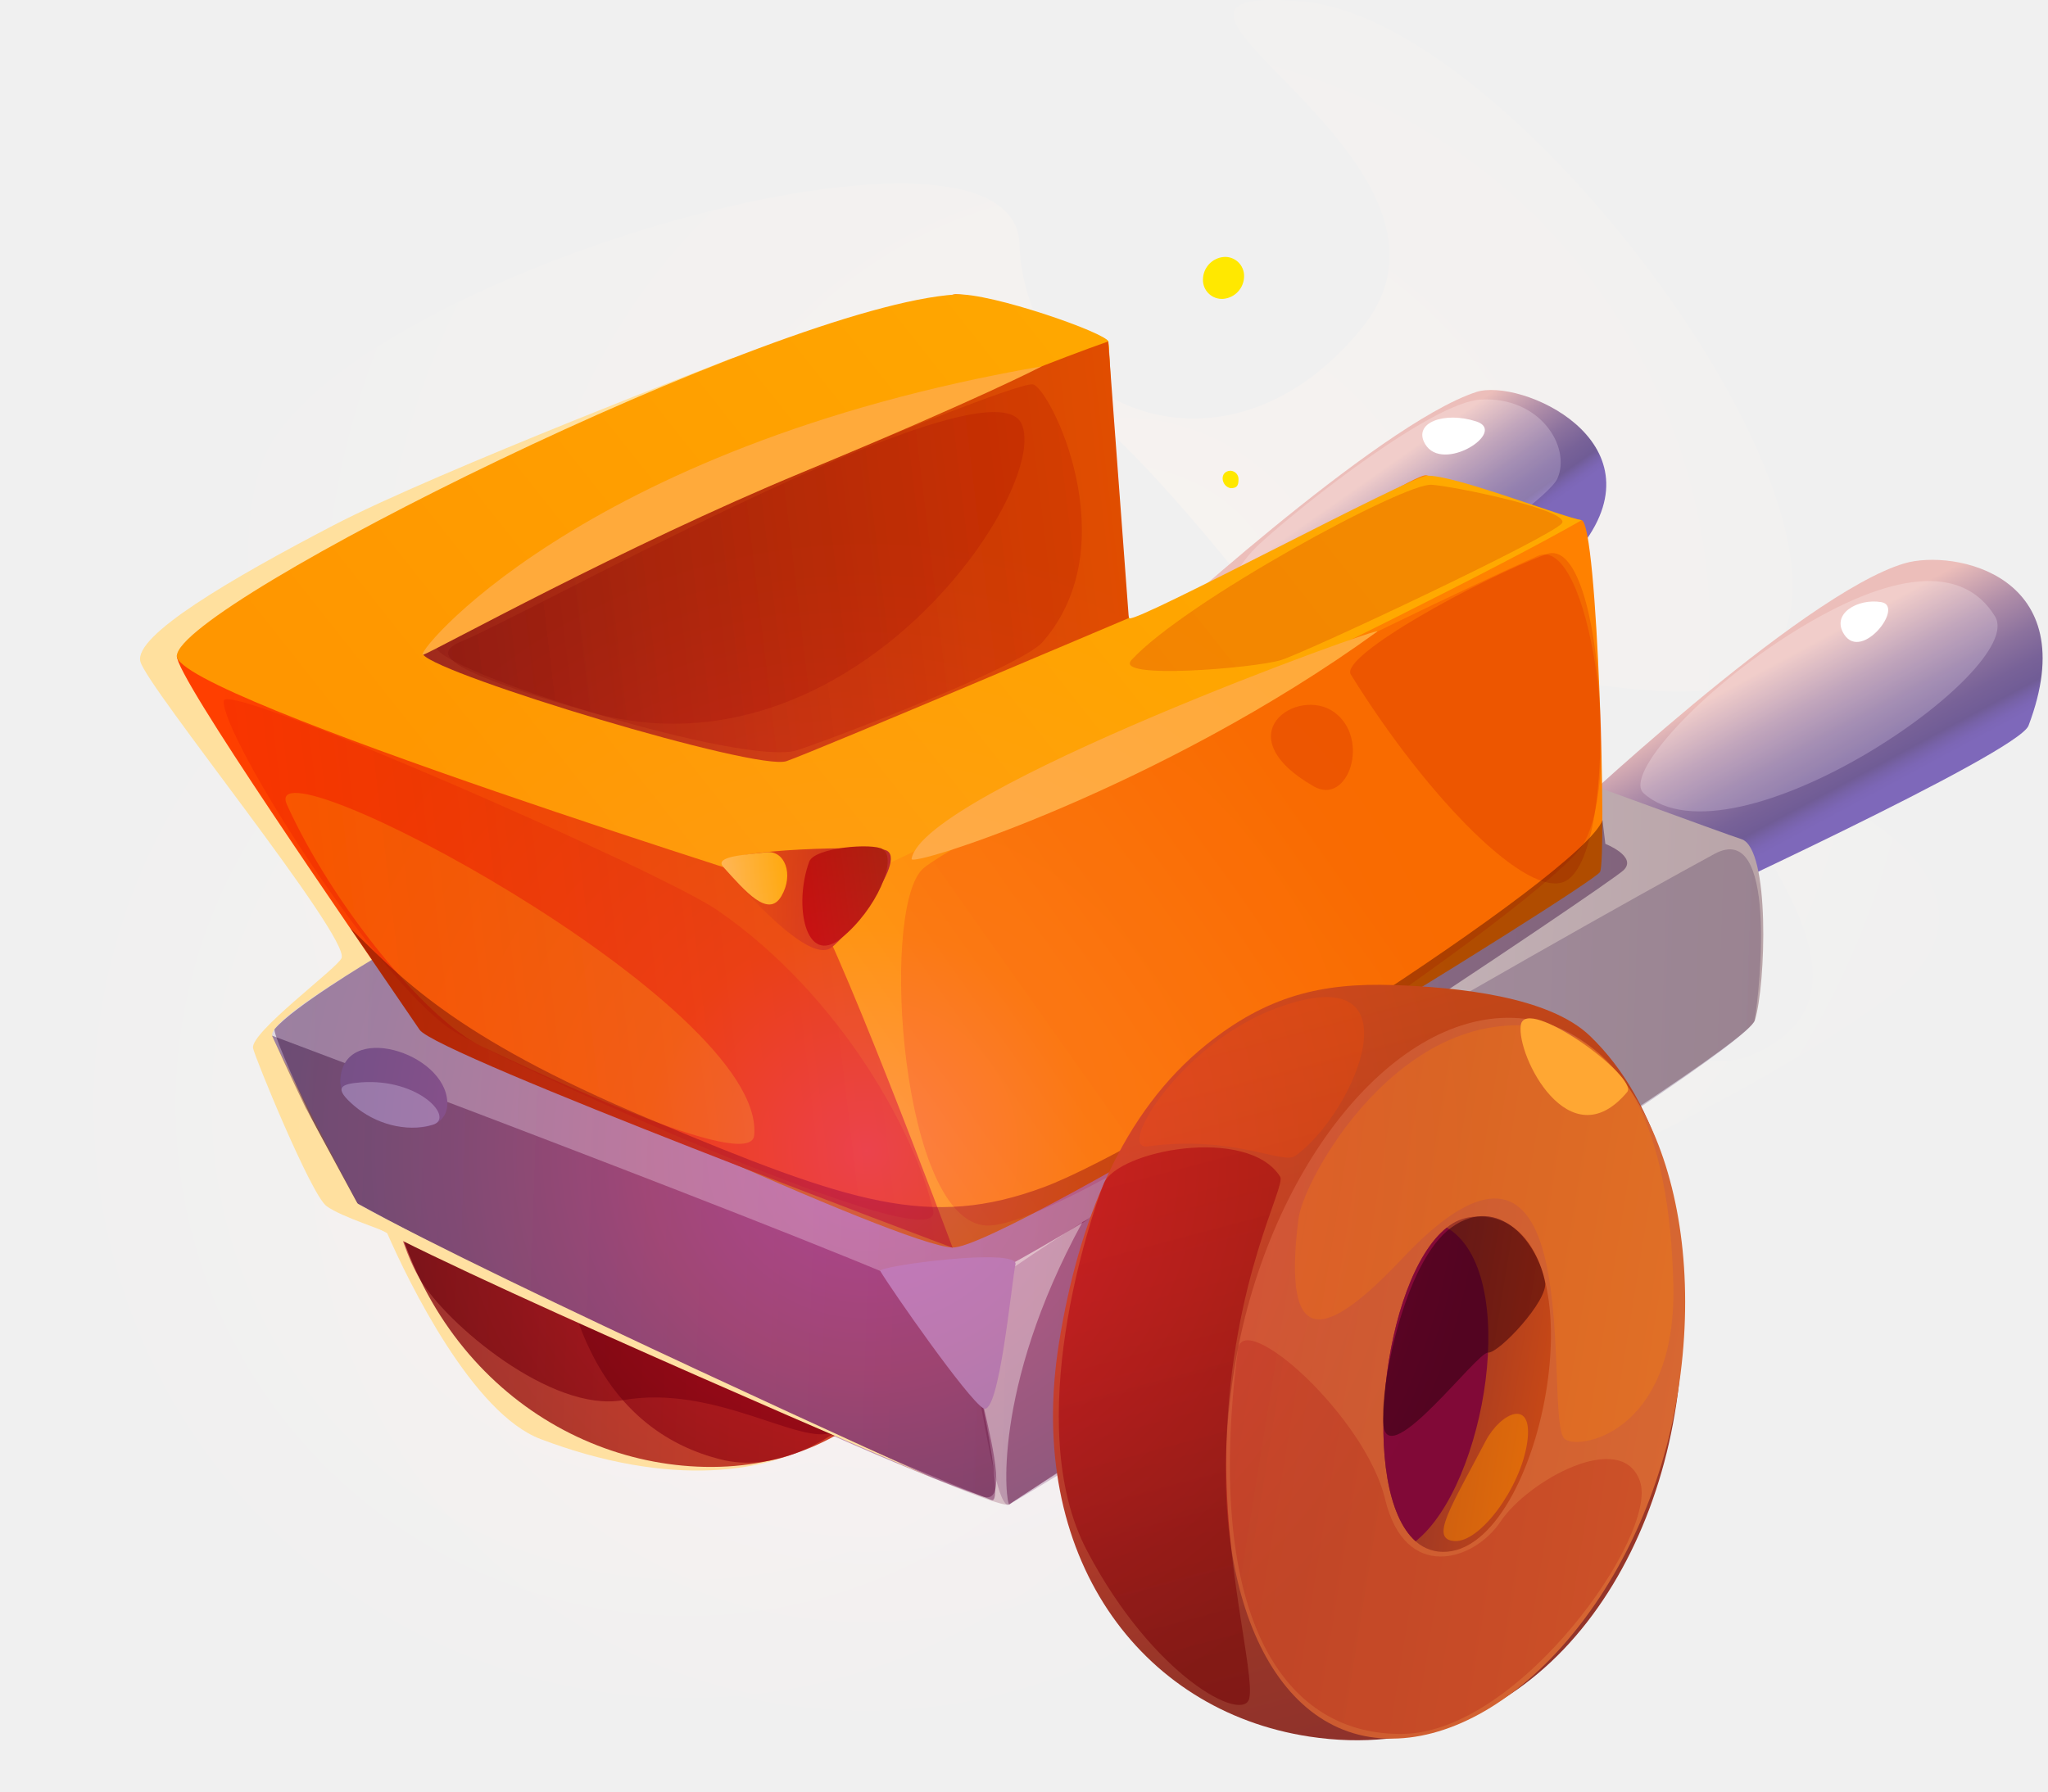
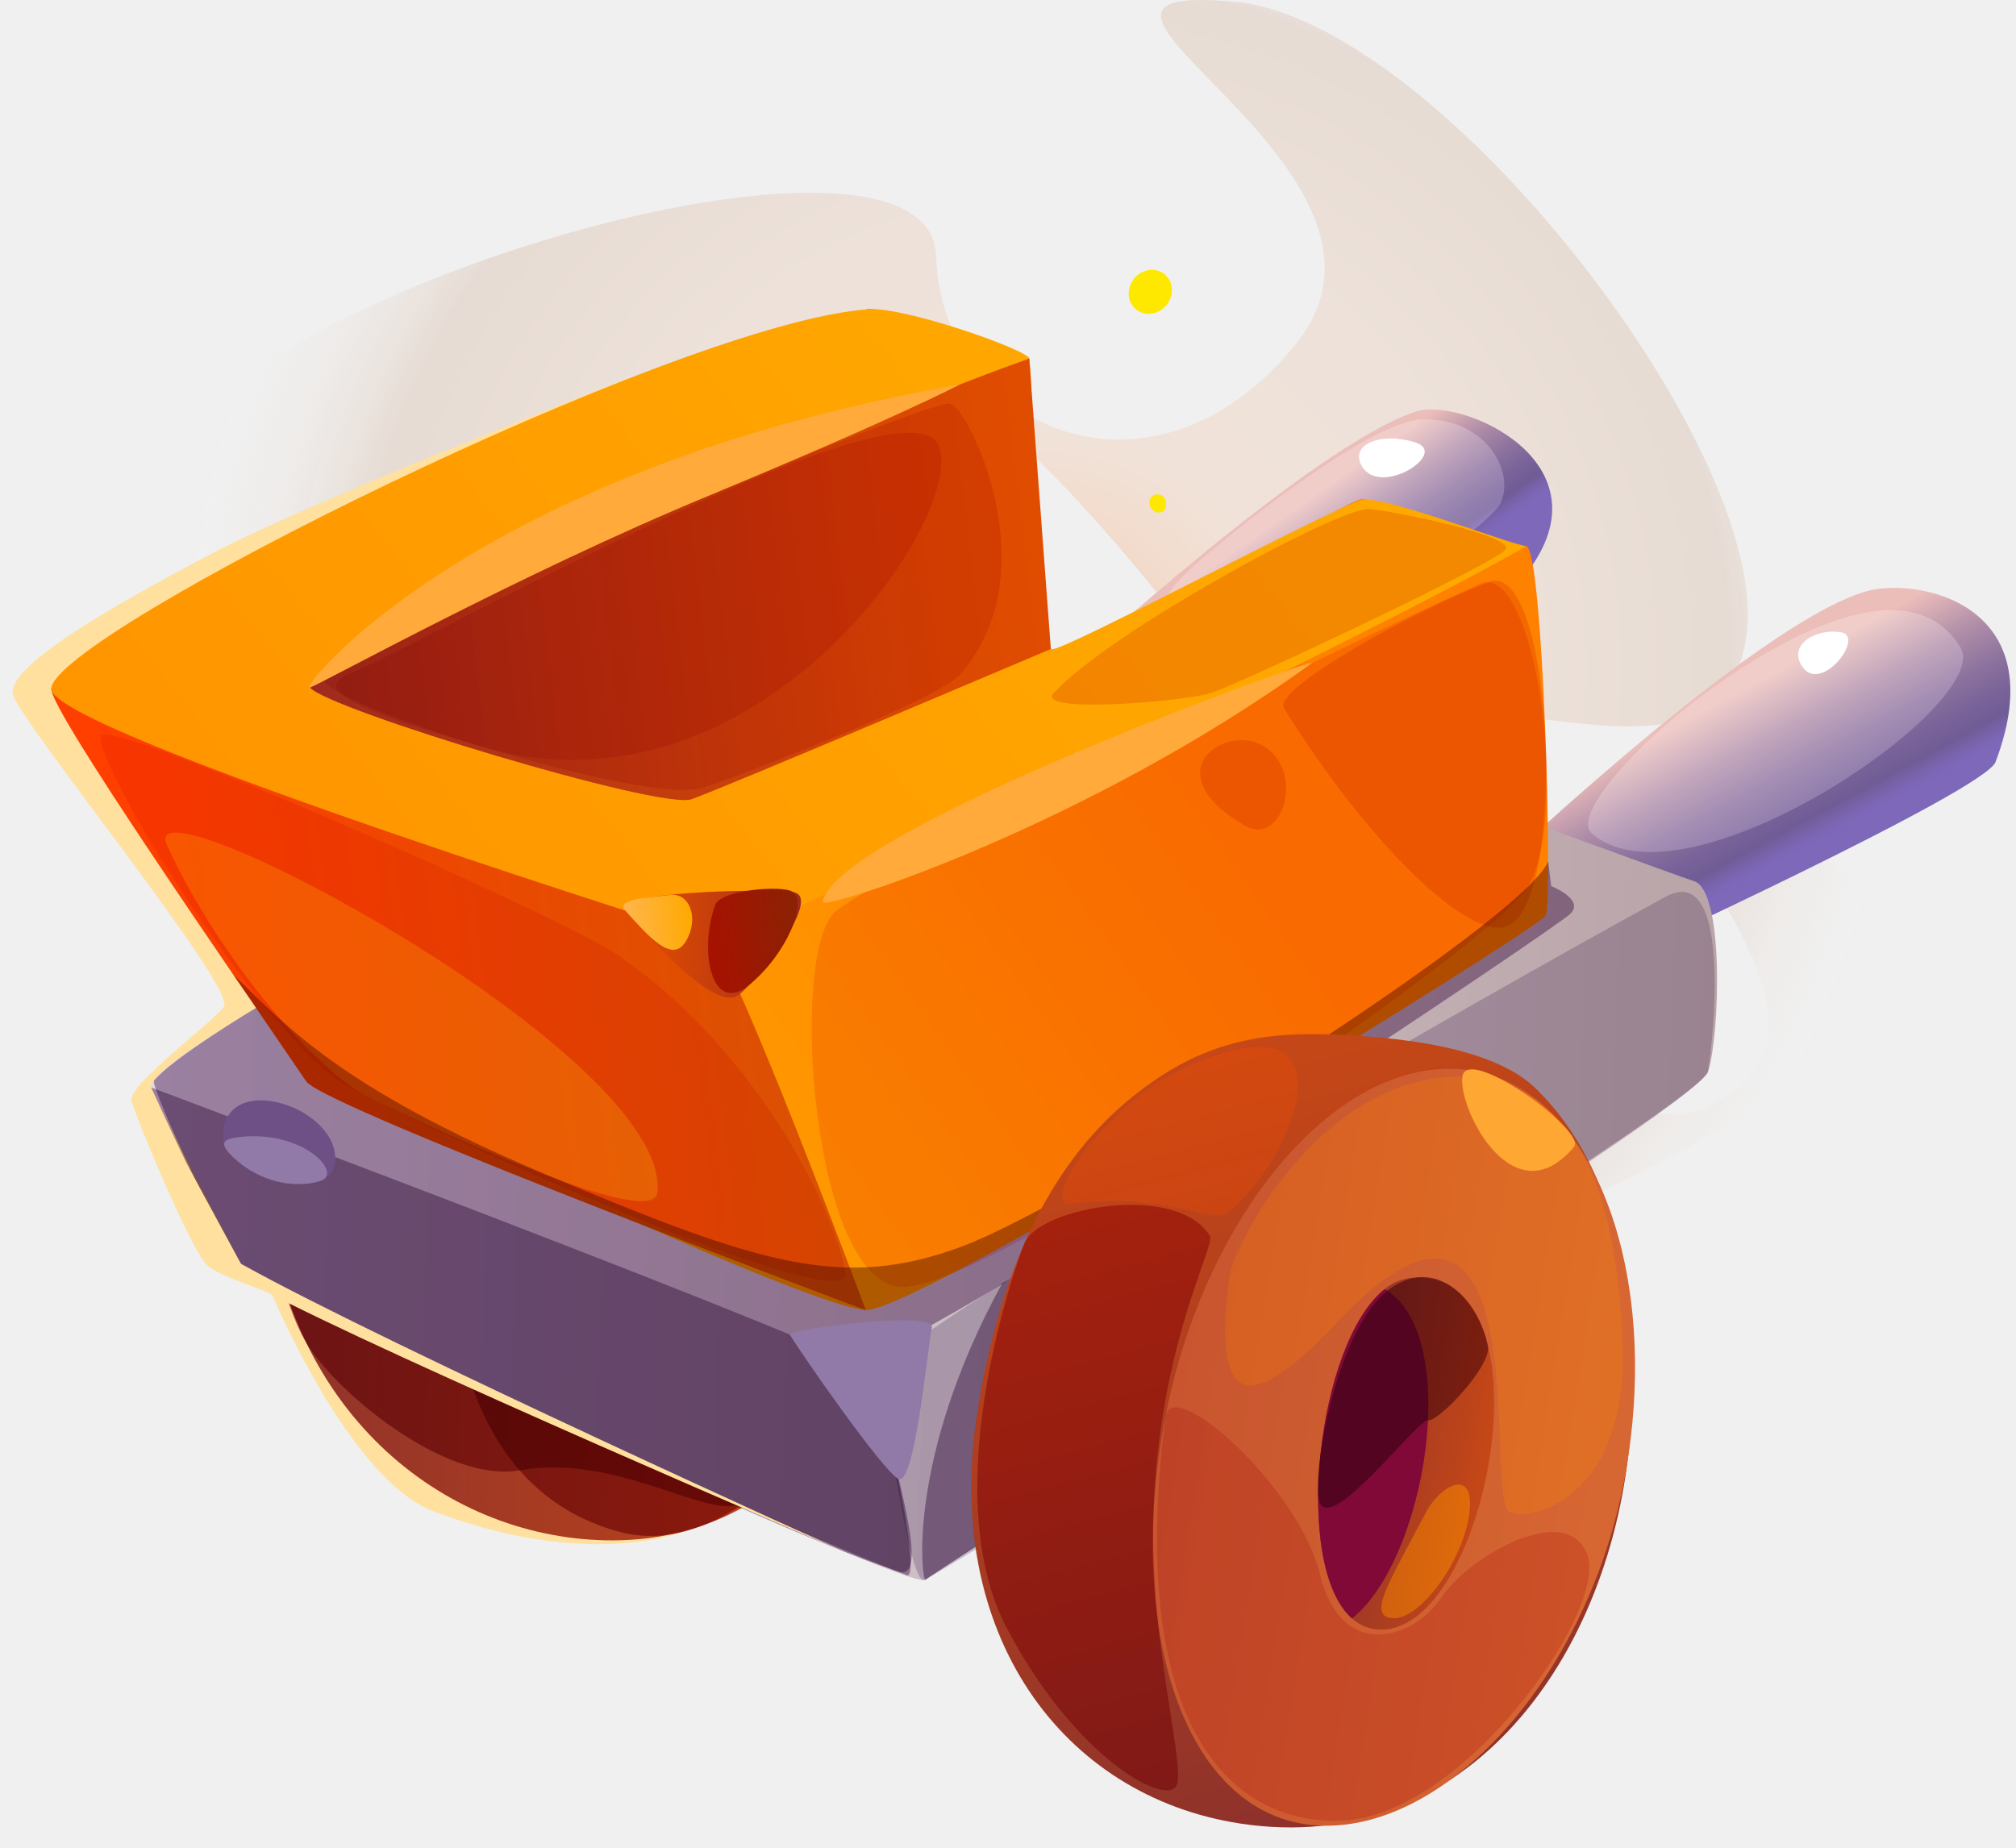
- <svg xmlns="http://www.w3.org/2000/svg" width="64" height="56" viewBox="0 0 64 56" fill="none">
-   <g clip-path="url(#clip0_24_39325)">
-     <path style="mix-blend-mode:screen" opacity="0.5" d="M8.154 14.536C6.179 20.297 12.104 34.94 10.623 36.263C9.141 37.585 6.179 35.605 6.179 35.605C6.179 35.605 8.963 40.628 11.61 40.873C37.288 43.231 18.195 -8.557 39.931 19.529C42.16 22.411 20.563 33.355 28.299 38.623C36.036 43.891 53.257 35.441 59.023 31.161C64.79 26.881 52.763 22.426 54.251 25.071C55.74 27.717 58.53 31.325 54.745 32.972C50.961 34.619 39.931 25.565 43.388 22.276C46.844 18.987 54.964 24.526 55.952 19.094C56.94 13.662 46.81 0.597 40.744 0.052C33.514 -0.597 46.835 4.991 42.555 10.257C38.275 15.523 32.022 12.726 31.859 7.623C31.697 2.519 10.129 8.776 8.154 14.536Z" fill="url(#paint0_radial_24_39325)" />
-     <path style="mix-blend-mode:screen" opacity="0.5" d="M36.643 49.712C45.025 41.33 45.025 27.739 36.643 19.356C28.26 10.974 14.669 10.974 6.287 19.356C-2.096 27.739 -2.096 41.33 6.287 49.712C14.669 58.095 28.26 58.095 36.643 49.712Z" fill="url(#paint1_radial_24_39325)" />
-     <path d="M22.912 11.179C22.912 11.179 13.657 14.73 10.416 16.422C7.175 18.113 4.177 19.869 4.387 20.679C4.597 21.488 10.949 29.294 10.673 29.948C10.535 30.271 7.82 32.266 7.908 32.76C7.952 33.022 9.721 37.345 10.204 37.699C10.687 38.054 12.06 38.455 12.099 38.544C12.78 40.102 14.773 44.181 16.898 44.983C20.862 46.483 24.117 46.149 26.062 44.766C28.007 43.382 31.004 25.636 31.004 25.636L22.912 11.179Z" fill="#FFE09E" />
-     <path d="M59.514 17.609C61.045 17.156 65.181 17.955 63.391 22.682C63.063 23.547 52.025 28.615 52.025 28.615L48.718 25.718C48.718 25.718 56.276 18.564 59.514 17.609Z" fill="url(#paint2_linear_24_39325)" />
-     <path d="M46.13 12.254C47.511 11.801 51.927 13.774 49.461 17.024C49.105 17.495 39.122 22.793 39.122 22.793L35.71 20.023C35.71 20.023 43.04 13.266 46.13 12.254Z" fill="url(#paint3_linear_24_39325)" />
-     <g style="mix-blend-mode:soft-light" opacity="0.5">
-       <path d="M51.367 24.797C54.137 27.267 63.366 20.944 62.346 19.27C61.327 17.596 59.073 17.876 56.087 19.729C53.101 21.581 50.732 24.232 51.367 24.797Z" fill="white" />
-     </g>
-     <g style="mix-blend-mode:soft-light" opacity="0.5">
-       <path d="M46.26 12.491C48.126 12.379 49.101 13.967 48.672 14.951C48.242 15.935 40.644 20.811 39.122 20.679C37.599 20.547 37.97 18.277 39.375 16.989C40.78 15.7 44.784 12.578 46.26 12.491Z" fill="white" />
-     </g>
-     <path d="M30.938 36.615C30.321 41.723 27.194 45.962 22.012 45.85C17.162 45.744 12.413 41.985 11.883 35.268C11.231 26.975 17.097 20.5 23.789 22.39C29.34 23.953 31.768 29.77 30.938 36.615Z" fill="url(#paint4_linear_24_39325)" />
-     <g style="mix-blend-mode:multiply">
-       <path d="M30.662 37.837C29.619 42.258 25.754 46.447 22.499 45.612C19.203 44.769 17.215 41.618 17.329 35.833C17.472 27.977 22.49 23.797 26.633 25.579C30.198 27.119 31.993 32.164 30.662 37.837Z" fill="#BF6377" />
-     </g>
-     <g style="mix-blend-mode:multiply">
-       <path d="M13.108 39.953C13.933 41.379 17.24 44.16 19.458 43.766C22.347 43.252 25.039 45.226 26.053 44.762C27.713 44.008 30.205 40.423 27.738 34.993C25.271 29.563 12.006 30.203 11.954 34.161C11.903 38.118 13.108 39.953 13.108 39.953Z" fill="#BF6377" />
-     </g>
-     <path d="M8.509 32.376C8.585 32.626 10.887 37.106 11.182 37.623C11.479 38.14 31.13 47.449 31.551 47.021C31.972 46.593 54.497 32.998 54.84 31.892C55.182 30.785 55.324 26.51 54.417 26.228C53.51 25.946 34.15 18.761 33.439 18.741C32.728 18.721 8.107 31.073 8.509 32.376Z" fill="url(#paint5_linear_24_39325)" />
-     <path d="M50.001 27.255C49.784 27.656 31.399 39.04 29.77 38.994C28.141 38.947 15.279 32.956 13.407 31.824C12.694 31.391 7.965 23.089 7.3 20.32C7.188 19.853 29.084 9.17 29.863 9.195C30.933 9.231 34.578 10.453 34.628 10.673C34.779 11.363 34.797 19.324 34.865 20.217C34.91 20.823 44.06 14.744 44.573 14.857C45.736 15.111 48.916 16.194 49.424 16.259C49.932 16.326 50.217 26.855 50.001 27.255Z" fill="url(#paint6_linear_24_39325)" />
-     <path d="M5.526 20.5C5.549 19.811 24.012 26.882 25.135 27.897C25.882 28.567 29.77 39.002 29.77 39.002C29.77 39.002 13.637 32.958 13.115 32.191C10.863 28.879 5.496 21.156 5.526 20.5Z" fill="url(#paint7_linear_24_39325)" />
-     <path d="M49.427 16.259C44.397 19.147 25.554 28.043 25.554 28.043C25.554 28.043 5.476 21.777 5.526 20.5C5.58 18.875 24.244 9.557 29.874 9.204C30.943 9.138 34.608 10.416 34.639 10.682C34.694 11.182 34.526 13.338 34.58 14.985C34.68 18.099 35.293 19.327 35.293 19.327C35.596 19.433 44.08 14.883 44.589 14.871C45.413 14.826 48.919 16.194 49.427 16.259Z" fill="url(#paint8_linear_24_39325)" />
-     <path d="M34.631 10.673C28.446 12.853 12.835 19.994 13.227 20.466C13.762 21.115 23.652 24.114 24.579 23.791C25.506 23.468 35.275 19.319 35.275 19.319L34.631 10.673Z" fill="url(#paint9_linear_24_39325)" />
-     <g style="mix-blend-mode:multiply" opacity="0.5">
-       <path d="M29.973 40.881C30.474 42.513 31.432 47.064 30.986 46.887C24.711 44.415 16.074 40.316 11.174 37.617C10.776 37.4 8.5 32.371 8.5 32.371C8.5 32.371 29.813 40.364 29.973 40.881Z" fill="#61306E" />
-     </g>
-     <g style="mix-blend-mode:multiply" opacity="0.3">
-       <path d="M53.579 26.69C48.789 29.284 29.743 40.138 30.025 41.051C30.606 42.942 31.072 47.29 31.542 47.021C32.653 46.401 54.654 32.915 54.831 31.892C55.007 30.868 55.545 25.625 53.579 26.69Z" fill="#6E5086" />
-     </g>
-     <path d="M22.6 27.096C24.383 29.139 25.479 29.936 25.955 29.635C26.431 29.333 28.554 26.67 27.592 26.554C26.629 26.438 22.144 26.561 22.6 27.096Z" fill="url(#paint10_linear_24_39325)" />
-     <g style="mix-blend-mode:multiply" opacity="0.2">
-       <path d="M28.808 27.187C27.497 28.549 28.171 38.206 30.833 38.307C33.494 38.409 48.481 28.102 49.479 26.385C50.766 24.16 49.657 16.666 48.053 17.377C43.837 19.253 29.704 26.253 28.808 27.187Z" fill="#E02774" />
-     </g>
-     <g style="mix-blend-mode:multiply" opacity="0.2">
-       <path d="M29.16 37.835C28.658 35.582 26.367 31.173 22.42 28.451C20.638 27.226 7.061 21.265 6.993 21.903C6.881 22.93 11.93 30.984 14.311 32.314C16.693 33.644 29.526 39.466 29.16 37.835Z" fill="#E02774" />
-     </g>
-     <g style="mix-blend-mode:soft-light" opacity="0.5">
-       <path d="M8.968 25.155C10.395 28.298 13.315 31.872 15.049 32.703C16.784 33.533 23.449 36.667 23.567 35.494C23.98 31.36 7.952 22.918 8.968 25.155Z" fill="white" />
-     </g>
-     <g style="mix-blend-mode:multiply" opacity="0.3">
-       <path d="M13.664 20.301C14.35 21.192 23.187 23.927 24.872 23.46C25.469 23.294 31.856 20.889 32.576 20.073C35.261 17.019 32.801 12.104 32.277 12.015C31.476 11.878 13.17 19.655 13.664 20.301Z" fill="#D65A6B" />
-     </g>
-     <g style="mix-blend-mode:multiply" opacity="0.3">
-       <path d="M14.796 19.884C14.033 20.24 12.391 20.54 18.44 22.255C26.64 24.572 32.879 15.222 31.918 13.236C30.957 11.25 18.477 18.122 14.796 19.884Z" fill="#D65A6B" />
-     </g>
-     <path d="M25.289 26.932C24.79 28.289 25.173 30.232 26.287 29.326C27.401 28.421 28.05 26.857 27.592 26.547C27.283 26.339 25.451 26.488 25.289 26.932Z" fill="url(#paint11_linear_24_39325)" />
-     <path d="M22.6 27.096C23.301 27.875 24.01 28.701 24.415 28.016C24.82 27.331 24.522 26.565 23.943 26.64C23.363 26.715 22.299 26.754 22.6 27.096Z" fill="url(#paint12_linear_24_39325)" />
-     <path d="M32.558 11.45C17.991 13.976 12.792 20.631 13.227 20.466C13.662 20.302 19.486 17.079 25.078 14.762C30.67 12.445 32.558 11.45 32.558 11.45Z" fill="#FFAA3B" />
-     <path d="M28.487 26.848C28.442 27.13 36.302 24.624 43.037 19.743C43.427 19.459 28.825 24.732 28.487 26.848Z" fill="#FFAA3B" />
-     <g style="mix-blend-mode:multiply" opacity="0.5">
-       <path d="M10.947 29.012C12.475 30.483 14.063 32.364 20.336 34.997C26.61 37.63 29.071 38.42 32.608 37.111C36.145 35.803 49.451 27.351 50.078 25.633L50.167 26.376C50.167 26.376 51.169 26.77 50.741 27.196C50.313 27.622 34.894 37.967 30.366 40.158C29.376 40.635 32.148 47.272 30.711 46.777C25.729 45.067 14.687 39.468 11.281 37.724C10.851 37.505 8.457 32.319 8.582 32.168C9.145 31.483 11.626 29.998 11.626 29.998L10.947 29.012Z" fill="#61306E" />
-     </g>
-     <g style="mix-blend-mode:multiply" opacity="0.5">
-       <path d="M33.828 38.197C30.95 43.457 31.439 47.081 31.542 47.021C31.645 46.96 44.021 38.767 44.021 38.767C44.021 38.767 39.842 35.596 39.535 35.599C39.229 35.603 33.828 38.197 33.828 38.197Z" fill="#61306E" />
-     </g>
-     <path d="M52.524 42.652C52.014 49.32 47.643 55.308 40.913 54.28C35.601 53.47 32.043 48.607 33.089 42.006C33.696 38.174 35.074 34.763 37.699 32.651C39.596 31.125 41.295 30.715 43.546 30.79C45.559 30.858 48.395 31.146 49.682 32.376C51.829 34.439 52.877 38.001 52.524 42.652Z" fill="url(#paint13_linear_24_39325)" />
-     <path d="M52.435 43.522C51.447 49.748 47.149 54.471 43.324 54.342C39.498 54.214 37.575 49.094 38.56 42.867C39.546 36.641 43.448 31.694 47.274 31.815C51.099 31.936 53.42 37.293 52.435 43.522Z" fill="url(#paint14_linear_24_39325)" />
-     <path d="M45.227 48.502C45.049 48.519 44.869 48.499 44.699 48.443C44.528 48.387 44.371 48.296 44.238 48.176C42.456 46.604 43.199 39.96 45.213 38.371C45.441 38.181 45.72 38.064 46.015 38.035C50.233 37.719 48.368 48.245 45.227 48.502Z" fill="url(#paint15_linear_24_39325)" />
-     <path d="M44.238 48.176C42.456 46.604 43.199 39.96 45.213 38.371C47.543 39.753 46.441 46.429 44.238 48.176Z" fill="#810937" />
-     <g style="mix-blend-mode:multiply" opacity="0.8">
-       <path d="M40.006 36.781C38.995 35.177 34.91 35.956 34.494 36.997C34.079 38.038 31.893 44.522 33.968 48.47C36.043 52.419 38.862 53.875 39.04 53.085C39.218 52.296 38.216 48.807 38.327 45.088C38.493 39.965 40.195 37.079 40.006 36.781Z" fill="#D65A6B" />
-     </g>
-     <g style="mix-blend-mode:multiply" opacity="0.8">
-       <path d="M43.234 44.566C43.4 45.965 46.165 42.249 46.5 42.279C46.835 42.309 48.394 40.646 48.283 40.077C48.064 38.871 46.844 37.302 45.359 38.366C43.874 39.43 43.101 43.438 43.234 44.566Z" fill="#8D4D81" />
-     </g>
-     <g style="mix-blend-mode:soft-light" opacity="0.5">
-       <path d="M35.865 35.831C38.553 35.475 40.086 36.41 40.475 36.132C42.361 34.778 44.429 29.856 39.924 31.497C36.901 32.601 34.867 35.968 35.865 35.831Z" fill="#FF8833" />
-     </g>
-     <g style="mix-blend-mode:multiply" opacity="0.3">
-       <path d="M38.683 42.184C37.589 50.784 40.243 54.273 43.869 54.196C47.495 54.119 51.813 47.989 51.253 46.315C50.693 44.641 47.741 46.288 46.896 47.554C46.051 48.819 43.903 49.449 43.284 46.86C42.666 44.272 38.849 40.873 38.683 42.184Z" fill="#D64A57" />
-     </g>
-     <g style="mix-blend-mode:soft-light">
-       <path d="M46.424 45.046C45.333 47.126 44.664 48.123 45.459 48.169C46.254 48.215 47.52 46.504 47.725 45.09C47.93 43.677 46.898 44.142 46.424 45.046Z" fill="#FFC733" />
-     </g>
-     <g style="mix-blend-mode:soft-light" opacity="0.5">
-       <path d="M40.575 38.106C40.053 42.311 41.466 41.833 43.832 39.325C46.197 36.817 47.597 36.958 48.205 39.04C48.812 41.122 48.524 44.547 48.875 44.956C49.226 45.367 52.394 44.864 52.292 40.177C52.191 35.491 50.821 31.763 47.017 32.064C43.213 32.366 40.716 36.956 40.575 38.106Z" fill="#FFA733" />
-     </g>
-     <path d="M47.525 32.043C47.383 32.991 49.041 36.289 50.848 34.136C51.231 33.679 47.67 31.08 47.525 32.043Z" fill="#FFA733" />
-     <path d="M27.508 39.728C27.415 39.571 31.858 38.981 31.733 39.523C31.617 40.024 31.225 44.313 30.729 44.019C30.234 43.725 27.868 40.329 27.508 39.728Z" fill="#9179A8" />
-     <g style="mix-blend-mode:multiply" opacity="0.3">
-       <path d="M42.213 21.083C44.625 24.977 47.787 28.166 48.935 27.533C50.663 26.579 50.21 16.628 48.324 17.322C46.265 18.081 41.849 20.5 42.213 21.083Z" fill="#D65A6B" />
-     </g>
-     <g style="mix-blend-mode:multiply" opacity="0.3">
-       <path d="M35.357 20.632C37.01 18.821 43.891 15.078 44.744 15.152C45.598 15.227 49.062 15.958 48.814 16.35C48.566 16.743 40.823 20.392 40.017 20.636C39.211 20.88 34.786 21.256 35.357 20.632Z" fill="#D65A6B" />
-     </g>
-     <path d="M57.636 19.839C58.191 20.673 59.523 18.948 58.793 18.821C58.064 18.695 57.198 19.181 57.636 19.839Z" fill="white" />
-     <path d="M44.532 13.874C45.076 14.816 47.124 13.496 46.137 13.174C45.149 12.851 44.144 13.204 44.532 13.874Z" fill="white" />
-     <path d="M10.635 33.776C10.592 35.024 14.046 36.008 13.978 34.444C13.91 32.881 10.696 31.909 10.635 33.776Z" fill="#6E5086" />
-     <path d="M11.29 33.831C13.099 33.701 14.222 34.949 13.525 35.156C12.673 35.407 11.716 35.118 11.068 34.562C10.421 34.006 10.617 33.881 11.29 33.831Z" fill="#9179A8" />
-     <g style="mix-blend-mode:multiply" opacity="0.3">
-       <path d="M41.053 24.579C42.131 25.2 42.835 23.091 41.696 22.262C40.557 21.433 38.248 22.966 41.053 24.579Z" fill="#D65A6B" />
-     </g>
-     <path d="M11.174 37.623C15.63 40.092 29.169 46.206 29.169 46.206C29.169 46.206 15.443 40.35 11.657 38.309C10.375 37.614 9.559 34.642 9.559 34.642L11.174 37.623Z" fill="#FFE09E" />
-     <path style="mix-blend-mode:screen" opacity="0.5" d="M40.64 49.543C48.133 42.05 48.133 29.902 40.64 22.409C33.147 14.916 20.999 14.916 13.506 22.409C6.013 29.902 6.013 42.05 13.506 49.543C20.999 57.036 33.147 57.036 40.64 49.543Z" fill="url(#paint16_radial_24_39325)" />
-     <path d="M38.878 8.628C38.879 8.806 38.813 8.977 38.694 9.109C38.575 9.241 38.411 9.324 38.234 9.341C38.151 9.348 38.068 9.338 37.989 9.31C37.91 9.283 37.838 9.239 37.778 9.182C37.717 9.124 37.669 9.055 37.637 8.978C37.605 8.901 37.59 8.818 37.592 8.735C37.594 8.559 37.661 8.391 37.779 8.261C37.897 8.132 38.059 8.05 38.234 8.033C38.316 8.025 38.399 8.035 38.477 8.062C38.556 8.089 38.627 8.132 38.688 8.188C38.748 8.244 38.797 8.312 38.829 8.388C38.862 8.464 38.879 8.545 38.878 8.628Z" fill="#FFE800" />
-     <path d="M38.703 14.994C38.703 15.199 38.635 15.259 38.455 15.259C38.152 15.199 38.099 14.725 38.455 14.714C38.49 14.716 38.524 14.725 38.555 14.74C38.587 14.755 38.615 14.776 38.638 14.802C38.661 14.828 38.678 14.858 38.69 14.891C38.701 14.924 38.705 14.959 38.703 14.994Z" fill="#FFE800" />
+ <svg xmlns="http://www.w3.org/2000/svg" width="60" height="55" viewBox="0 0 60 55" fill="none">
+   <g opacity="0.5">
+     <path d="M4.154 14.536C2.179 20.297 8.104 34.94 6.623 36.263C5.141 37.585 2.179 35.605 2.179 35.605C2.179 35.605 4.963 40.628 7.61 40.872C33.288 43.231 14.195 -8.557 35.931 19.529C38.16 22.411 16.563 33.355 24.299 38.623C32.036 43.89 49.257 35.441 55.023 31.16C60.79 26.88 48.763 22.426 50.251 25.071C51.74 27.716 54.53 31.325 50.745 32.972C46.961 34.619 35.931 25.565 39.388 22.276C42.844 18.987 50.964 24.526 51.952 19.094C52.94 13.662 42.81 0.597 36.744 0.052C29.514 -0.597 42.836 4.991 38.555 10.257C34.275 15.523 28.022 12.726 27.86 7.622C27.697 2.519 6.129 8.776 4.154 14.536Z" fill="url(#paint0_radial_245_57918)" fill-opacity="0.5" style="mix-blend-mode:screen" />
  </g>
+   <path d="M18.912 11.179C18.912 11.179 9.657 14.73 6.416 16.422C3.175 18.113 0.177 19.869 0.387 20.679C0.598 21.488 6.949 29.294 6.673 29.948C6.535 30.271 3.821 32.266 3.908 32.76C3.952 33.022 5.721 37.345 6.204 37.699C6.687 38.054 8.06 38.455 8.099 38.544C8.78 40.102 10.773 44.181 12.898 44.983C16.862 46.483 20.117 46.149 22.062 44.766C24.007 43.382 27.004 25.636 27.004 25.636L18.912 11.179Z" fill="#FFE09E" />
+   <path d="M55.514 17.609C57.045 17.156 61.181 17.955 59.391 22.682C59.063 23.547 48.025 28.615 48.025 28.615L44.718 25.718C44.718 25.718 52.276 18.564 55.514 17.609Z" fill="url(#paint1_linear_245_57918)" />
+   <path d="M42.13 12.254C43.511 11.801 47.927 13.774 45.461 17.024C45.105 17.495 35.122 22.793 35.122 22.793L31.71 20.023C31.71 20.023 39.04 13.266 42.13 12.254Z" fill="url(#paint2_linear_245_57918)" />
+   <g style="mix-blend-mode:soft-light" opacity="0.5">
+     <path d="M47.367 24.796C50.137 27.267 59.366 20.944 58.346 19.27C57.327 17.596 55.073 17.876 52.087 19.728C49.102 21.581 46.732 24.231 47.367 24.796Z" fill="white" />
+   </g>
+   <g style="mix-blend-mode:soft-light" opacity="0.5">
+     <path d="M42.26 12.491C44.126 12.379 45.101 13.967 44.672 14.951C44.242 15.935 36.645 20.811 35.122 20.679C33.6 20.547 33.971 18.277 35.375 16.989C36.78 15.7 40.784 12.578 42.26 12.491Z" fill="white" />
+   </g>
+   <path d="M26.938 36.615C26.321 41.723 23.194 45.962 18.012 45.849C13.162 45.744 8.413 41.985 7.883 35.268C7.231 26.975 13.097 20.5 19.79 22.39C25.341 23.953 27.769 29.77 26.938 36.615Z" fill="url(#paint3_linear_245_57918)" />
+   <g style="mix-blend-mode:multiply">
+     <path d="M26.662 37.837C25.619 42.258 21.754 46.447 18.499 45.612C15.203 44.769 13.215 41.617 13.329 35.833C13.472 27.977 18.49 23.796 22.633 25.579C26.198 27.119 27.993 32.164 26.662 37.837Z" fill="#BF6377" />
+   </g>
+   <g style="mix-blend-mode:multiply">
+     <path d="M9.108 39.953C9.933 41.379 13.24 44.16 15.458 43.766C18.347 43.252 21.039 45.226 22.053 44.762C23.713 44.008 26.205 40.423 23.738 34.993C21.271 29.563 8.006 30.203 7.955 34.161C7.903 38.118 9.108 39.953 9.108 39.953Z" fill="#BF6377" />
+   </g>
+   <path d="M4.509 32.376C4.585 32.626 6.887 37.106 7.183 37.623C7.479 38.139 27.131 47.449 27.551 47.021C27.972 46.593 50.497 32.998 50.84 31.891C51.182 30.784 51.325 26.509 50.417 26.228C49.51 25.946 30.15 18.76 29.439 18.741C28.728 18.721 4.108 31.073 4.509 32.376Z" fill="url(#paint4_linear_245_57918)" />
+   <path d="M46.002 27.255C45.784 27.656 27.4 39.04 25.77 38.994C24.141 38.947 11.279 32.956 9.407 31.824C8.694 31.391 3.965 23.089 3.3 20.32C3.188 19.853 25.084 9.17 25.863 9.195C26.933 9.231 30.578 10.453 30.628 10.673C30.779 11.363 30.797 19.324 30.865 20.217C30.91 20.823 40.06 14.744 40.573 14.857C41.736 15.111 44.916 16.194 45.424 16.259C45.932 16.325 46.217 26.855 46.002 27.255Z" fill="url(#paint5_linear_245_57918)" />
+   <path d="M1.526 20.5C1.549 19.811 20.012 26.882 21.135 27.897C21.882 28.567 25.77 39.002 25.77 39.002C25.77 39.002 9.637 32.958 9.115 32.191C6.863 28.879 1.496 21.156 1.526 20.5Z" fill="url(#paint6_linear_245_57918)" />
+   <path d="M45.427 16.259C40.397 19.147 21.554 28.043 21.554 28.043C21.554 28.043 1.476 21.777 1.526 20.5C1.58 18.875 20.244 9.557 25.874 9.204C26.943 9.138 30.608 10.416 30.639 10.681C30.694 11.182 30.526 13.338 30.58 14.985C30.68 18.099 31.293 19.327 31.293 19.327C31.596 19.433 40.08 14.883 40.589 14.871C41.413 14.826 44.919 16.193 45.427 16.259Z" fill="url(#paint7_linear_245_57918)" />
+   <path d="M30.631 10.673C24.446 12.853 8.835 19.994 9.227 20.466C9.762 21.115 19.652 24.114 20.579 23.791C21.506 23.468 31.275 19.318 31.275 19.318L30.631 10.673Z" fill="url(#paint8_linear_245_57918)" />
+   <g style="mix-blend-mode:multiply" opacity="0.5">
+     <path d="M25.974 40.881C26.474 42.512 27.432 47.063 26.986 46.887C20.711 44.414 12.074 40.316 7.174 37.617C6.776 37.4 4.5 32.371 4.5 32.371C4.5 32.371 25.813 40.364 25.974 40.881Z" fill="#61306E" />
+   </g>
+   <g style="mix-blend-mode:multiply" opacity="0.3">
+     <path d="M49.579 26.69C44.789 29.283 25.743 40.138 26.025 41.051C26.606 42.942 27.072 47.29 27.542 47.021C28.653 46.4 50.654 32.915 50.831 31.891C51.007 30.868 51.545 25.625 49.579 26.69Z" fill="#6E5086" />
+   </g>
+   <path d="M18.6 27.096C20.383 29.139 21.479 29.936 21.955 29.634C22.431 29.333 24.554 26.67 23.592 26.554C22.629 26.438 18.144 26.561 18.6 27.096Z" fill="url(#paint9_linear_245_57918)" />
+   <g style="mix-blend-mode:multiply" opacity="0.2">
+     <path d="M24.808 27.187C23.497 28.549 24.171 38.205 26.833 38.307C29.494 38.409 44.481 28.101 45.479 26.385C46.766 24.16 45.657 16.666 44.053 17.377C39.837 19.252 25.704 26.253 24.808 27.187Z" fill="#E02774" />
+   </g>
+   <g style="mix-blend-mode:multiply" opacity="0.2">
+     <path d="M25.16 37.835C24.658 35.582 22.367 31.173 18.42 28.451C16.638 27.226 3.061 21.265 2.993 21.903C2.881 22.93 7.929 30.984 10.311 32.314C12.693 33.644 25.526 39.466 25.16 37.835Z" fill="#E02774" />
+   </g>
+   <g style="mix-blend-mode:soft-light" opacity="0.5">
+     <path d="M4.968 25.155C6.395 28.298 9.315 31.872 11.049 32.703C12.784 33.533 19.449 36.667 19.567 35.494C19.98 31.36 3.952 22.918 4.968 25.155Z" fill="white" />
+   </g>
+   <g style="mix-blend-mode:multiply" opacity="0.3">
+     <path d="M9.664 20.301C10.35 21.192 19.187 23.927 20.872 23.46C21.469 23.294 27.856 20.889 28.576 20.073C31.261 17.019 28.801 12.104 28.277 12.015C27.476 11.878 9.17 19.655 9.664 20.301Z" fill="#D65A6B" />
+   </g>
+   <g style="mix-blend-mode:multiply" opacity="0.3">
+     <path d="M10.796 19.883C10.033 20.24 8.391 20.539 14.44 22.254C22.64 24.572 28.879 15.222 27.918 13.236C26.957 11.25 14.477 18.122 10.796 19.883Z" fill="#D65A6B" />
+   </g>
+   <path d="M21.289 26.932C20.789 28.289 21.173 30.232 22.287 29.326C23.401 28.421 24.05 26.857 23.592 26.547C23.283 26.338 21.451 26.488 21.289 26.932Z" fill="url(#paint10_linear_245_57918)" />
+   <path d="M18.601 27.096C19.301 27.875 20.011 28.701 20.415 28.016C20.82 27.331 20.522 26.565 19.943 26.64C19.363 26.715 18.299 26.754 18.601 27.096Z" fill="url(#paint11_linear_245_57918)" />
+   <path d="M28.558 11.45C13.991 13.976 8.792 20.63 9.227 20.466C9.662 20.302 15.486 17.079 21.078 14.762C26.671 12.444 28.558 11.45 28.558 11.45Z" fill="#FFAA3B" />
+   <path d="M24.487 26.848C24.442 27.13 32.302 24.624 39.037 19.743C39.427 19.459 24.826 24.732 24.487 26.848Z" fill="#FFAA3B" />
+   <g style="mix-blend-mode:multiply" opacity="0.5">
+     <path d="M6.947 29.012C8.475 30.483 10.063 32.364 16.336 34.997C22.61 37.63 25.071 38.419 28.608 37.111C32.145 35.803 45.45 27.351 46.078 25.633L46.167 26.376C46.167 26.376 47.169 26.77 46.741 27.196C46.313 27.622 30.893 37.967 26.366 40.158C25.376 40.635 28.148 47.272 26.711 46.776C21.729 45.067 10.687 39.468 7.281 37.724C6.851 37.505 4.457 32.319 4.582 32.168C5.145 31.483 7.626 29.998 7.626 29.998L6.947 29.012Z" fill="#61306E" />
+   </g>
+   <g style="mix-blend-mode:multiply" opacity="0.5">
+     <path d="M29.828 38.197C26.951 43.457 27.439 47.081 27.542 47.021C27.646 46.96 40.021 38.767 40.021 38.767C40.021 38.767 35.842 35.596 35.536 35.599C35.229 35.603 29.828 38.197 29.828 38.197Z" fill="#61306E" />
+   </g>
+   <path d="M48.524 42.651C48.014 49.32 43.643 55.308 36.913 54.28C31.601 53.47 28.043 48.607 29.09 42.006C29.696 38.173 31.074 34.763 33.699 32.651C35.596 31.125 37.295 30.715 39.547 30.79C41.559 30.857 44.395 31.146 45.682 32.376C47.829 34.439 48.877 38 48.524 42.651Z" fill="url(#paint12_linear_245_57918)" />
+   <path d="M48.435 43.521C47.447 49.748 43.149 54.47 39.324 54.342C35.498 54.214 33.575 49.094 34.56 42.867C35.546 36.64 39.448 31.694 43.274 31.815C47.099 31.936 49.42 37.293 48.435 43.521Z" fill="url(#paint13_linear_245_57918)" />
+   <path d="M41.228 48.502C41.049 48.519 40.869 48.499 40.699 48.443C40.528 48.387 40.371 48.296 40.238 48.176C38.456 46.603 39.199 39.96 41.213 38.371C41.441 38.181 41.721 38.064 42.016 38.034C46.233 37.719 44.369 48.245 41.228 48.502Z" fill="url(#paint14_linear_245_57918)" />
+   <path d="M40.238 48.176C38.456 46.604 39.199 39.96 41.213 38.371C43.543 39.753 42.442 46.429 40.238 48.176Z" fill="#810937" />
+   <g style="mix-blend-mode:multiply" opacity="0.8">
+     <path d="M36.006 36.781C34.995 35.177 30.91 35.956 30.494 36.997C30.079 38.038 27.893 44.521 29.968 48.47C32.043 52.419 34.862 53.875 35.04 53.085C35.218 52.296 34.216 48.807 34.327 45.088C34.493 39.965 36.195 37.079 36.006 36.781Z" fill="#D65A6B" />
+   </g>
+   <g style="mix-blend-mode:multiply" opacity="0.8">
+     <path d="M39.235 44.566C39.4 45.965 42.165 42.248 42.5 42.279C42.836 42.309 44.394 40.646 44.283 40.077C44.064 38.87 42.844 37.302 41.359 38.366C39.875 39.43 39.101 43.438 39.235 44.566Z" fill="#8D4D81" />
+   </g>
+   <g style="mix-blend-mode:soft-light" opacity="0.5">
+     <path d="M31.865 35.831C34.553 35.474 36.086 36.41 36.475 36.132C38.361 34.778 40.429 29.856 35.924 31.497C32.901 32.601 30.867 35.968 31.865 35.831Z" fill="#FF8833" />
+   </g>
+   <g style="mix-blend-mode:multiply" opacity="0.3">
+     <path d="M34.683 42.184C33.589 50.784 36.243 54.273 39.869 54.196C43.495 54.119 47.813 47.989 47.253 46.315C46.693 44.641 43.741 46.288 42.896 47.554C42.051 48.819 39.903 49.449 39.284 46.86C38.666 44.272 34.849 40.872 34.683 42.184Z" fill="#D64A57" />
+   </g>
+   <g style="mix-blend-mode:soft-light">
+     <path d="M42.424 45.045C41.333 47.126 40.664 48.122 41.459 48.169C42.254 48.215 43.52 46.504 43.725 45.09C43.93 43.676 42.898 44.142 42.424 45.045Z" fill="#FFC733" />
+   </g>
+   <g style="mix-blend-mode:soft-light" opacity="0.5">
+     <path d="M36.575 38.106C36.053 42.311 37.466 41.833 39.832 39.325C42.197 36.817 43.597 36.958 44.205 39.04C44.812 41.122 44.524 44.547 44.875 44.956C45.226 45.367 48.394 44.864 48.292 40.177C48.191 35.491 46.821 31.763 43.017 32.064C39.213 32.366 36.716 36.956 36.575 38.106Z" fill="#FFA733" />
+   </g>
+   <path d="M43.525 32.043C43.383 32.991 45.041 36.289 46.848 34.136C47.231 33.679 43.67 31.08 43.525 32.043Z" fill="#FFA733" />
+   <path d="M23.508 39.728C23.415 39.571 27.858 38.981 27.733 39.523C27.617 40.024 27.225 44.313 26.729 44.019C26.234 43.725 23.868 40.329 23.508 39.728Z" fill="#9179A8" />
+   <g style="mix-blend-mode:multiply" opacity="0.3">
+     <path d="M38.213 21.083C40.625 24.977 43.787 28.166 44.935 27.533C46.663 26.579 46.21 16.628 44.324 17.322C42.265 18.081 37.849 20.5 38.213 21.083Z" fill="#D65A6B" />
+   </g>
+   <g style="mix-blend-mode:multiply" opacity="0.3">
+     <path d="M31.357 20.632C33.01 18.821 39.891 15.078 40.744 15.152C41.598 15.227 45.062 15.958 44.814 16.35C44.566 16.743 36.823 20.392 36.017 20.636C35.211 20.88 30.787 21.256 31.357 20.632Z" fill="#D65A6B" />
+   </g>
+   <path d="M53.637 19.839C54.191 20.673 55.523 18.948 54.794 18.821C54.065 18.695 53.198 19.181 53.637 19.839Z" fill="white" />
+   <path d="M40.532 13.874C41.076 14.816 43.124 13.496 42.137 13.174C41.149 12.851 40.144 13.204 40.532 13.874Z" fill="white" />
+   <path d="M6.635 33.776C6.593 35.023 10.046 36.008 9.978 34.444C9.91 32.881 6.696 31.909 6.635 33.776Z" fill="#6E5086" />
+   <path d="M7.29 33.831C9.099 33.701 10.222 34.949 9.525 35.156C8.673 35.407 7.716 35.118 7.068 34.562C6.421 34.006 6.617 33.881 7.29 33.831Z" fill="#9179A8" />
+   <g style="mix-blend-mode:multiply" opacity="0.3">
+     <path d="M37.053 24.579C38.131 25.199 38.835 23.09 37.696 22.262C36.557 21.433 34.248 22.966 37.053 24.579Z" fill="#D65A6B" />
+   </g>
+   <path d="M7.174 37.623C11.63 40.092 25.169 46.206 25.169 46.206C25.169 46.206 11.443 40.35 7.657 38.309C6.375 37.614 5.559 34.642 5.559 34.642L7.174 37.623Z" fill="#FFE09E" />
+   <path d="M34.878 8.628C34.879 8.806 34.813 8.977 34.694 9.109C34.575 9.241 34.411 9.324 34.234 9.341C34.151 9.348 34.068 9.338 33.989 9.31C33.91 9.283 33.838 9.239 33.778 9.182C33.717 9.124 33.669 9.055 33.637 8.978C33.605 8.901 33.59 8.818 33.593 8.735C33.594 8.559 33.661 8.391 33.779 8.261C33.898 8.131 34.06 8.05 34.234 8.033C34.316 8.025 34.399 8.035 34.477 8.062C34.556 8.089 34.627 8.132 34.688 8.188C34.748 8.244 34.797 8.312 34.829 8.388C34.862 8.464 34.879 8.545 34.878 8.628Z" fill="#FFE800" />
+   <path d="M34.703 14.994C34.703 15.199 34.635 15.259 34.455 15.259C34.152 15.199 34.099 14.725 34.455 14.714C34.49 14.716 34.524 14.724 34.555 14.739C34.587 14.755 34.615 14.776 34.638 14.802C34.661 14.828 34.679 14.858 34.69 14.891C34.701 14.924 34.706 14.959 34.703 14.994Z" fill="#FFE800" />
  <defs>
-     <radialGradient id="paint0_radial_24_39325" cx="0" cy="0" r="1" gradientUnits="userSpaceOnUse" gradientTransform="translate(35.0254 19.8533) scale(33.3016 33.3016)">
+     <radialGradient id="paint0_radial_245_57918" cx="0" cy="0" r="1" gradientUnits="userSpaceOnUse" gradientTransform="translate(31.0255 19.8532) scale(33.3016 33.3016)">
      <stop stop-color="#FF6B05" />
-       <stop offset="0.21" stop-color="#B84D04" />
-       <stop offset="0.42" stop-color="#773202" />
-       <stop offset="0.61" stop-color="#441D01" />
-       <stop offset="0.78" stop-color="#1F0D01" />
-       <stop offset="0.91" stop-color="#080300" />
-       <stop offset="1" />
+       <stop offset="0.21" stop-color="#F2B992" />
+       <stop offset="0.42" stop-color="#E1B291" />
+       <stop offset="0.61" stop-color="#C99D7E" />
+       <stop offset="0.78" stop-color="white" stop-opacity="0" />
+       <stop offset="0.91" stop-color="white" stop-opacity="0" />
+       <stop offset="1" stop-color="white" stop-opacity="0" />
    </radialGradient>
-     <radialGradient id="paint1_radial_24_39325" cx="0" cy="0" r="1" gradientUnits="userSpaceOnUse" gradientTransform="translate(21.4643 34.535) scale(21.4648)">
-       <stop stop-color="#FF6B05" />
-       <stop offset="0.21" stop-color="#B84D04" />
-       <stop offset="0.42" stop-color="#773202" />
-       <stop offset="0.61" stop-color="#441D01" />
-       <stop offset="0.78" stop-color="#1F0D01" />
-       <stop offset="0.91" stop-color="#080300" />
-       <stop offset="1" />
-     </radialGradient>
-     <linearGradient id="paint2_linear_24_39325" x1="55.266" y1="20.821" x2="57.692" y2="25.325" gradientUnits="userSpaceOnUse">
+     <linearGradient id="paint1_linear_245_57918" x1="51.266" y1="20.821" x2="53.692" y2="25.325" gradientUnits="userSpaceOnUse">
      <stop stop-color="#ECBEBA" />
      <stop offset="0.07" stop-color="#DEB3B6" />
      <stop offset="0.32" stop-color="#AF8DA8" />
      <stop offset="0.55" stop-color="#8C729E" />
      <stop offset="0.73" stop-color="#786298" />
      <stop offset="0.85" stop-color="#705C96" />
      <stop offset="0.9" stop-color="#7762A8" />
      <stop offset="0.95" stop-color="#7C66B5" />
      <stop offset="1" stop-color="#7E68BA" />
    </linearGradient>
-     <linearGradient id="paint3_linear_24_39325" x1="41.809" y1="15.623" x2="44.071" y2="18.849" gradientUnits="userSpaceOnUse">
+     <linearGradient id="paint2_linear_245_57918" x1="37.809" y1="15.623" x2="40.071" y2="18.849" gradientUnits="userSpaceOnUse">
      <stop stop-color="#ECBEBA" />
      <stop offset="0.07" stop-color="#DEB3B6" />
      <stop offset="0.32" stop-color="#AF8DA8" />
      <stop offset="0.55" stop-color="#8C729E" />
      <stop offset="0.73" stop-color="#786298" />
      <stop offset="0.85" stop-color="#705C96" />
      <stop offset="0.9" stop-color="#7762A8" />
      <stop offset="0.95" stop-color="#7C66B5" />
      <stop offset="1" stop-color="#7E68BA" />
    </linearGradient>
-     <linearGradient id="paint4_linear_24_39325" x1="12.261" y1="34.816" x2="31.61" y2="35.582" gradientUnits="userSpaceOnUse">
+     <linearGradient id="paint3_linear_245_57918" x1="8.261" y1="34.816" x2="27.61" y2="35.582" gradientUnits="userSpaceOnUse">
      <stop stop-color="#8F322B" />
      <stop offset="1" stop-color="#C74816" />
    </linearGradient>
-     <linearGradient id="paint5_linear_24_39325" x1="8.514" y1="32.09" x2="54.96" y2="33.631" gradientUnits="userSpaceOnUse">
+     <linearGradient id="paint4_linear_245_57918" x1="4.514" y1="32.09" x2="50.96" y2="33.63" gradientUnits="userSpaceOnUse">
      <stop stop-color="#E0D9E1" />
      <stop offset="1" stop-color="#B9A4A8" />
    </linearGradient>
-     <linearGradient id="paint6_linear_24_39325" x1="36.029" y1="18.552" x2="15.45" y2="33.1" gradientUnits="userSpaceOnUse">
+     <linearGradient id="paint5_linear_245_57918" x1="32.029" y1="18.552" x2="11.45" y2="33.1" gradientUnits="userSpaceOnUse">
      <stop stop-color="#FF8100" />
      <stop offset="1" stop-color="#FFA400" />
    </linearGradient>
-     <linearGradient id="paint7_linear_24_39325" x1="6.775" y1="31.019" x2="28.503" y2="28.416" gradientUnits="userSpaceOnUse">
+     <linearGradient id="paint6_linear_245_57918" x1="2.775" y1="31.019" x2="24.503" y2="28.416" gradientUnits="userSpaceOnUse">
      <stop offset="0.05" stop-color="#FF3F00" />
      <stop offset="1" stop-color="#D95203" />
    </linearGradient>
-     <linearGradient id="paint8_linear_24_39325" x1="37.247" y1="10.492" x2="14.52" y2="28.472" gradientUnits="userSpaceOnUse">
+     <linearGradient id="paint7_linear_245_57918" x1="33.247" y1="10.492" x2="10.52" y2="28.471" gradientUnits="userSpaceOnUse">
      <stop stop-color="#FFA900" />
      <stop offset="1" stop-color="#FF9600" />
    </linearGradient>
-     <linearGradient id="paint9_linear_24_39325" x1="35.338" y1="16.547" x2="13.075" y2="19.213" gradientUnits="userSpaceOnUse">
+     <linearGradient id="paint8_linear_245_57918" x1="31.338" y1="16.547" x2="9.075" y2="19.213" gradientUnits="userSpaceOnUse">
      <stop stop-color="#E14D00" />
      <stop offset="0.24" stop-color="#D74804" />
      <stop offset="0.65" stop-color="#BC3910" />
      <stop offset="1" stop-color="#9F2A1D" />
    </linearGradient>
-     <linearGradient id="paint10_linear_24_39325" x1="22.538" y1="27.971" x2="27.799" y2="28.146" gradientUnits="userSpaceOnUse">
+     <linearGradient id="paint9_linear_245_57918" x1="18.538" y1="27.971" x2="23.799" y2="28.145" gradientUnits="userSpaceOnUse">
      <stop stop-color="#E14D00" />
      <stop offset="0.24" stop-color="#D74804" />
      <stop offset="0.65" stop-color="#BC3910" />
      <stop offset="1" stop-color="#9F2A1D" />
    </linearGradient>
-     <linearGradient id="paint11_linear_24_39325" x1="25.041" y1="28.145" x2="27.849" y2="27.809" gradientUnits="userSpaceOnUse">
+     <linearGradient id="paint10_linear_245_57918" x1="21.041" y1="28.145" x2="23.849" y2="27.809" gradientUnits="userSpaceOnUse">
      <stop stop-color="#A71100" />
      <stop offset="1" stop-color="#8B2203" />
    </linearGradient>
-     <linearGradient id="paint12_linear_24_39325" x1="22.618" y1="27.606" x2="24.605" y2="27.368" gradientUnits="userSpaceOnUse">
+     <linearGradient id="paint11_linear_245_57918" x1="18.618" y1="27.606" x2="20.605" y2="27.368" gradientUnits="userSpaceOnUse">
      <stop stop-color="#FFB64D" />
      <stop offset="1" stop-color="#FFA900" />
    </linearGradient>
-     <linearGradient id="paint13_linear_24_39325" x1="44.314" y1="53.643" x2="38.361" y2="31.225" gradientUnits="userSpaceOnUse">
+     <linearGradient id="paint12_linear_245_57918" x1="40.314" y1="53.643" x2="34.361" y2="31.224" gradientUnits="userSpaceOnUse">
      <stop stop-color="#8F322B" />
      <stop offset="1" stop-color="#C74816" />
    </linearGradient>
-     <linearGradient id="paint14_linear_24_39325" x1="38.741" y1="42.317" x2="52.363" y2="44.522" gradientUnits="userSpaceOnUse">
+     <linearGradient id="paint13_linear_245_57918" x1="34.741" y1="42.317" x2="48.363" y2="44.522" gradientUnits="userSpaceOnUse">
      <stop stop-color="#C8552F" />
      <stop offset="1" stop-color="#D76732" />
    </linearGradient>
-     <linearGradient id="paint15_linear_24_39325" x1="43.479" y1="42.636" x2="48.417" y2="43.435" gradientUnits="userSpaceOnUse">
+     <linearGradient id="paint14_linear_245_57918" x1="39.479" y1="42.636" x2="44.417" y2="43.435" gradientUnits="userSpaceOnUse">
      <stop stop-color="#8F322B" />
      <stop offset="1" stop-color="#C74816" />
    </linearGradient>
-     <radialGradient id="paint16_radial_24_39325" cx="0" cy="0" r="1" gradientUnits="userSpaceOnUse" gradientTransform="translate(27.0725 35.9764) scale(19.1866)">
-       <stop stop-color="#FF0097" />
-       <stop offset="0.17" stop-color="#E10060" />
-       <stop offset="0.36" stop-color="#C20025" />
-       <stop offset="0.47" stop-color="#97001D" />
-       <stop offset="0.66" stop-color="#570011" />
-       <stop offset="0.81" stop-color="#280008" />
-       <stop offset="0.93" stop-color="#0B0002" />
-       <stop offset="1" />
-     </radialGradient>
-     <clipPath id="clip0_24_39325">
-       <rect width="63.833" height="56" fill="white" />
-     </clipPath>
  </defs>
</svg>
